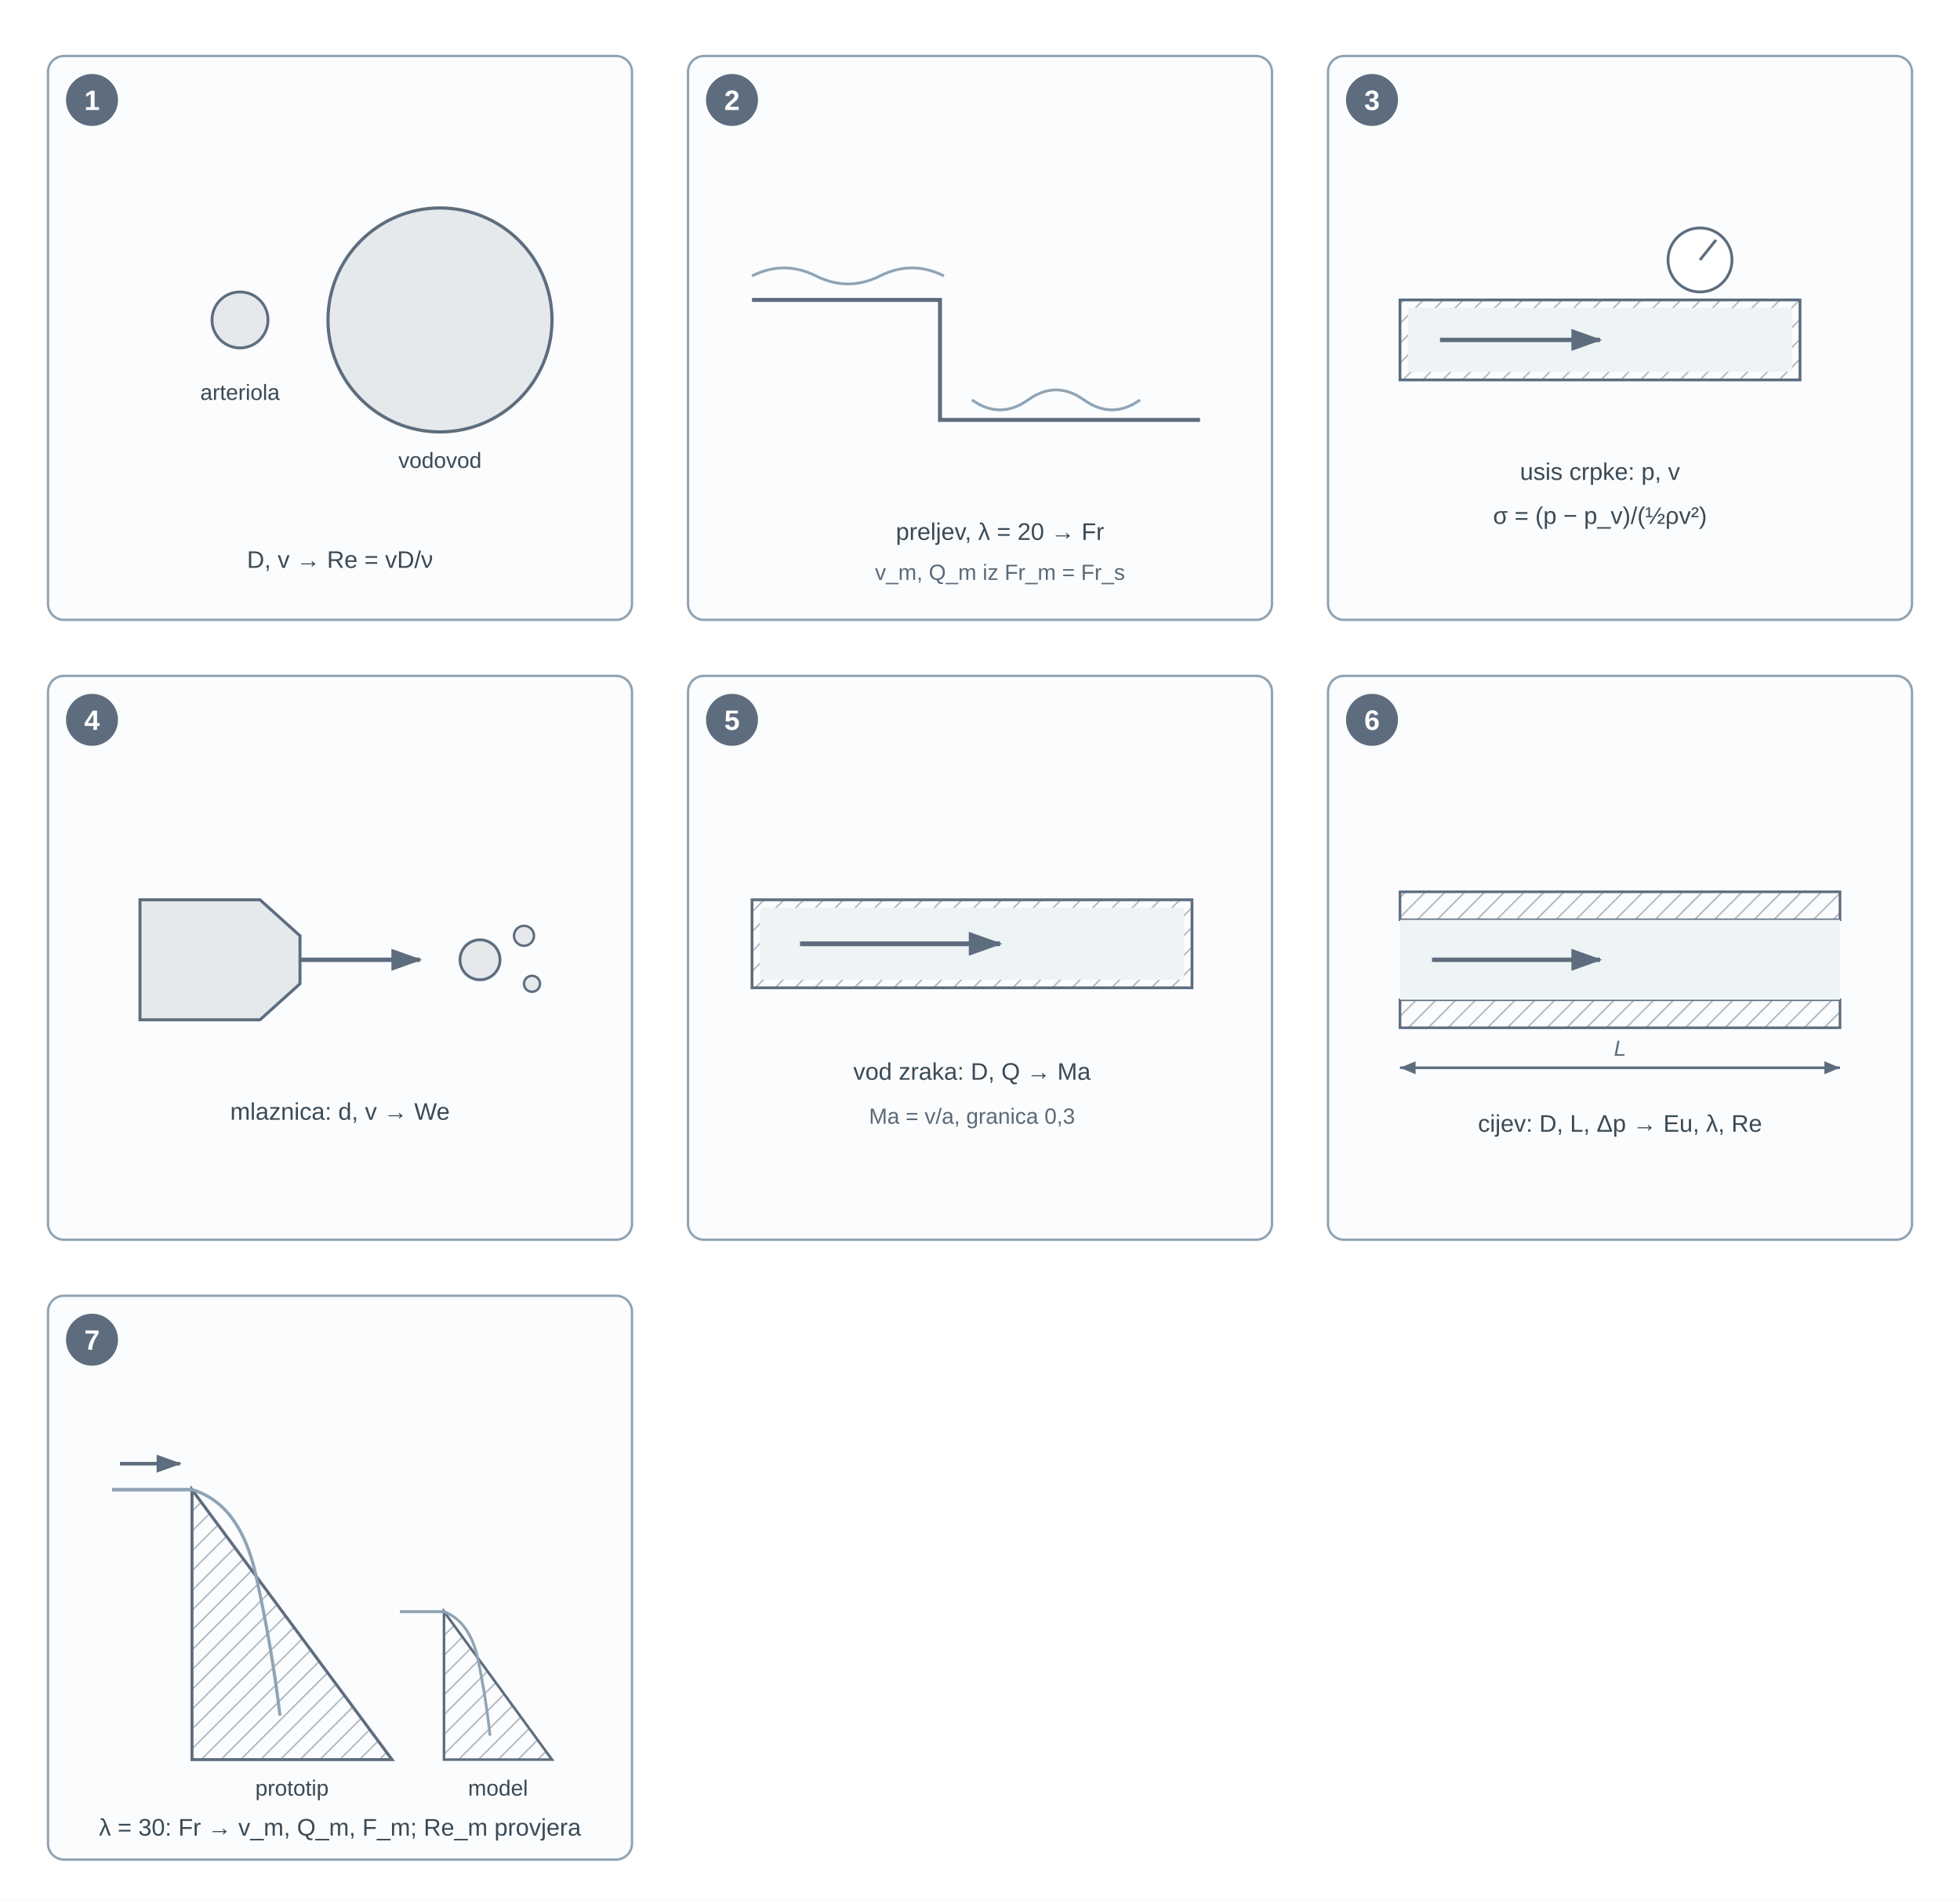
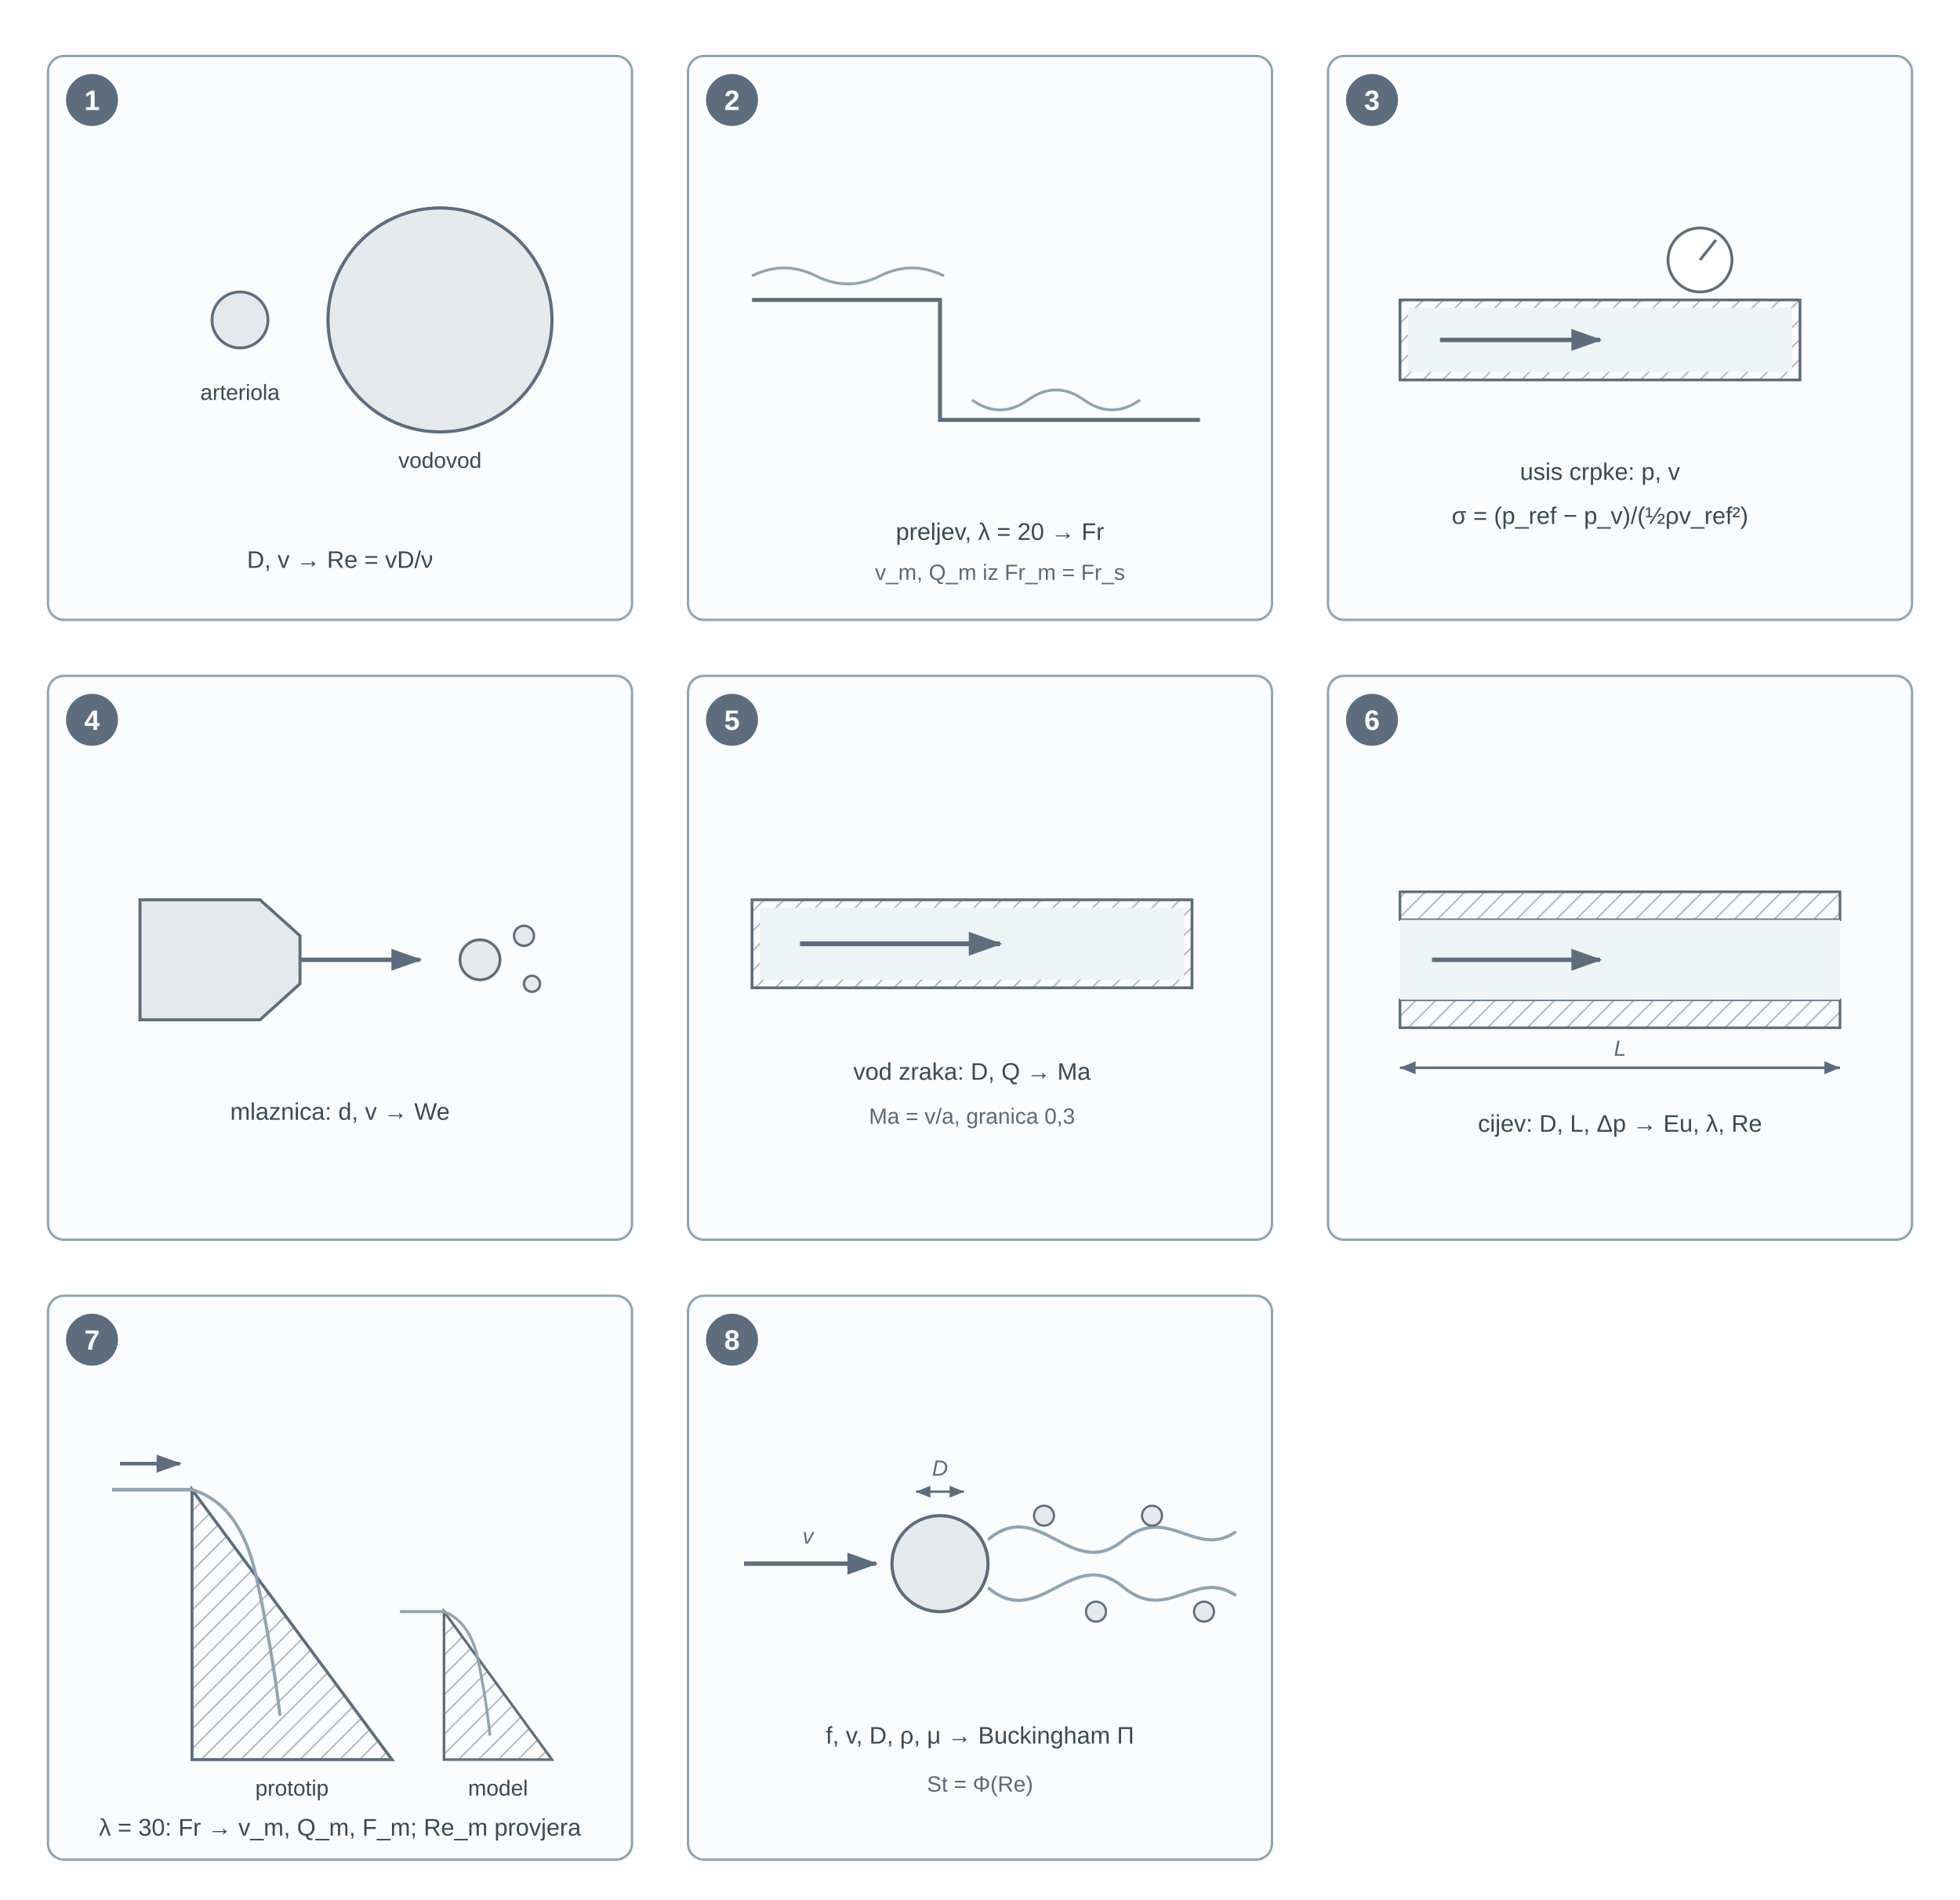
<svg xmlns="http://www.w3.org/2000/svg" viewBox="0 0 980 950" role="img" aria-labelledby="u14vs_title u14vs_desc" preserveAspectRatio="xMidYMid meet" style="display:block;width:100%;max-width:980px;height:auto;">
  <defs>
    <marker id="u14vs_aG" markerWidth="7" markerHeight="5" refX="6.5" refY="2.5" orient="auto">
      <path d="M0,0 L0,5 L7,2.5 z" fill="#5d6d7e" />
    </marker>
    <marker id="u14vs_aDim" markerWidth="6" markerHeight="5" refX="6" refY="2.5" orient="auto">
      <path d="M0,0 L0,5 L6,2.5 z" fill="#5d6d7e" />
    </marker>
    <marker id="u14vs_aDimR" markerWidth="6" markerHeight="5" refX="6" refY="2.5" orient="auto-start-reverse">
      <path d="M0,0 L0,5 L6,2.5 z" fill="#5d6d7e" />
    </marker>
    <pattern id="u14vs_hatch" width="7" height="7" patternUnits="userSpaceOnUse" patternTransform="rotate(45)">
      <line x1="0" y1="0" x2="0" y2="7" stroke="#aab4bc" stroke-width="1.4" />
    </pattern>
  </defs>
  <rect width="980" height="950" fill="#ffffff" />
  <rect x="24" y="28" width="292" height="282" rx="8" fill="#fbfcfd" stroke="#90a4b4" stroke-width="1.2" />
  <circle cx="46" cy="50" r="13" fill="#5d6d7e" />
  <text x="46" y="55" font-family="'Segoe UI',Arial,sans-serif" font-size="14" font-weight="700" text-anchor="middle" fill="#ffffff">1</text>
  <circle cx="120" cy="160" r="14" fill="#e5e9ec" stroke="#5d6d7e" stroke-width="1.4" />
  <circle cx="220" cy="160" r="56" fill="#e5e9ec" stroke="#5d6d7e" stroke-width="1.6" />
  <text x="120" y="200" font-family="'Segoe UI',Arial,sans-serif" font-size="11" text-anchor="middle" fill="#3a4a56">arteriola</text>
  <text x="220" y="234" font-family="'Segoe UI',Arial,sans-serif" font-size="11" text-anchor="middle" fill="#3a4a56">vodovod</text>
  <text x="170" y="284" font-family="'Segoe UI',Arial,sans-serif" font-size="12" text-anchor="middle" fill="#3a4a56">D, v → Re = vD/ν</text>
  <rect x="344" y="28" width="292" height="282" rx="8" fill="#fbfcfd" stroke="#90a4b4" stroke-width="1.2" />
  <circle cx="366" cy="50" r="13" fill="#5d6d7e" />
  <text x="366" y="55" font-family="'Segoe UI',Arial,sans-serif" font-size="14" font-weight="700" text-anchor="middle" fill="#ffffff">2</text>
  <path d="M376,150 L470,150 L470,210 L600,210" fill="none" stroke="#5d6d7e" stroke-width="2" />
  <path d="M376,138 q16,-8 32,0 t32,0 t32,0" fill="none" stroke="#90a4b4" stroke-width="1.4" />
  <path d="M486,200 q14,10 28,0 t28,0 t28,0" fill="none" stroke="#90a4b4" stroke-width="1.4" />
  <text x="500" y="270" font-family="'Segoe UI',Arial,sans-serif" font-size="12" text-anchor="middle" fill="#3a4a56">preljev, λ = 20 → Fr</text>
  <text x="500" y="290" font-family="'Segoe UI',Arial,sans-serif" font-size="11" text-anchor="middle" fill="#5a6a78">v_m, Q_m iz Fr_m = Fr_s</text>
  <rect x="664" y="28" width="292" height="282" rx="8" fill="#fbfcfd" stroke="#90a4b4" stroke-width="1.2" />
  <circle cx="686" cy="50" r="13" fill="#5d6d7e" />
  <text x="686" y="55" font-family="'Segoe UI',Arial,sans-serif" font-size="14" font-weight="700" text-anchor="middle" fill="#ffffff">3</text>
  <rect x="700" y="150" width="200" height="40" fill="url(#u14vs_hatch)" stroke="#5d6d7e" stroke-width="1.4" />
  <rect x="704" y="154" width="192" height="32" fill="#eef3f6" />
  <line x1="720" y1="170" x2="800" y2="170" stroke="#5d6d7e" stroke-width="2.2" marker-end="url(#u14vs_aG)" />
  <circle cx="850" cy="130" r="16" fill="#ffffff" stroke="#5d6d7e" stroke-width="1.4" />
  <line x1="850" y1="130" x2="858" y2="120" stroke="#5d6d7e" stroke-width="1.4" />
  <text x="800" y="240" font-family="'Segoe UI',Arial,sans-serif" font-size="12" text-anchor="middle" fill="#3a4a56">usis crpke: p, v</text>
-   <text x="800" y="262" font-family="'Segoe UI',Arial,sans-serif" font-size="12" text-anchor="middle" fill="#3a4a56">σ = (p − p_v)/(½ρv²)</text>
+   <text x="800" y="262" font-family="'Segoe UI',Arial,sans-serif" font-size="12" text-anchor="middle" fill="#3a4a56">σ = (p_ref − p_v)/(½ρv_ref²)</text>
  <rect x="24" y="338" width="292" height="282" rx="8" fill="#fbfcfd" stroke="#90a4b4" stroke-width="1.2" />
  <circle cx="46" cy="360" r="13" fill="#5d6d7e" />
  <text x="46" y="365" font-family="'Segoe UI',Arial,sans-serif" font-size="14" font-weight="700" text-anchor="middle" fill="#ffffff">4</text>
  <path d="M70,450 L130,450 L150,468 L150,492 L130,510 L70,510 Z" fill="#e5e9ec" stroke="#5d6d7e" stroke-width="1.5" />
  <line x1="150" y1="480" x2="210" y2="480" stroke="#5d6d7e" stroke-width="2.2" marker-end="url(#u14vs_aG)" />
  <circle cx="240" cy="480" r="10" fill="#e5e9ec" stroke="#5d6d7e" stroke-width="1.4" />
  <circle cx="262" cy="468" r="5" fill="#e5e9ec" stroke="#5d6d7e" stroke-width="1.2" />
  <circle cx="266" cy="492" r="4" fill="#e5e9ec" stroke="#5d6d7e" stroke-width="1.2" />
  <text x="170" y="560" font-family="'Segoe UI',Arial,sans-serif" font-size="12" text-anchor="middle" fill="#3a4a56">mlaznica: d, v → We</text>
  <rect x="344" y="338" width="292" height="282" rx="8" fill="#fbfcfd" stroke="#90a4b4" stroke-width="1.2" />
  <circle cx="366" cy="360" r="13" fill="#5d6d7e" />
  <text x="366" y="365" font-family="'Segoe UI',Arial,sans-serif" font-size="14" font-weight="700" text-anchor="middle" fill="#ffffff">5</text>
  <rect x="376" y="450" width="220" height="44" fill="url(#u14vs_hatch)" stroke="#5d6d7e" stroke-width="1.4" />
  <rect x="380" y="454" width="212" height="36" fill="#eef3f6" />
  <line x1="400" y1="472" x2="500" y2="472" stroke="#5d6d7e" stroke-width="2.4" marker-end="url(#u14vs_aG)" />
  <text x="486" y="540" font-family="'Segoe UI',Arial,sans-serif" font-size="12" text-anchor="middle" fill="#3a4a56">vod zraka: D, Q → Ma</text>
  <text x="486" y="562" font-family="'Segoe UI',Arial,sans-serif" font-size="11" text-anchor="middle" fill="#5a6a78">Ma = v/a, granica 0,3</text>
  <rect x="664" y="338" width="292" height="282" rx="8" fill="#fbfcfd" stroke="#90a4b4" stroke-width="1.2" />
  <circle cx="686" cy="360" r="13" fill="#5d6d7e" />
  <text x="686" y="365" font-family="'Segoe UI',Arial,sans-serif" font-size="14" font-weight="700" text-anchor="middle" fill="#ffffff">6</text>
  <rect x="700" y="446" width="220" height="14" fill="url(#u14vs_hatch)" stroke="#5d6d7e" stroke-width="1.3" />
  <rect x="700" y="500" width="220" height="14" fill="url(#u14vs_hatch)" stroke="#5d6d7e" stroke-width="1.3" />
  <rect x="700" y="460" width="220" height="40" fill="#eef3f6" />
  <line x1="716" y1="480" x2="800" y2="480" stroke="#5d6d7e" stroke-width="2.2" marker-end="url(#u14vs_aG)" />
  <line x1="700" y1="534" x2="920" y2="534" stroke="#5d6d7e" stroke-width="1.3" marker-start="url(#u14vs_aDimR)" marker-end="url(#u14vs_aDim)" />
  <text x="810" y="528" font-family="'Segoe UI',Arial,sans-serif" font-size="11" font-style="italic" text-anchor="middle" fill="#5d6d7e">L</text>
  <text x="810" y="566" font-family="'Segoe UI',Arial,sans-serif" font-size="12" text-anchor="middle" fill="#3a4a56">cijev: D, L, Δp → Eu, λ, Re</text>
  <rect x="24" y="648" width="292" height="282" rx="8" fill="#fbfcfd" stroke="#90a4b4" stroke-width="1.2" />
  <circle cx="46" cy="670" r="13" fill="#5d6d7e" />
  <text x="46" y="675" font-family="'Segoe UI',Arial,sans-serif" font-size="14" font-weight="700" text-anchor="middle" fill="#ffffff">7</text>
  <path d="M96,745 L96,880 L196,880 Z" fill="url(#u14vs_hatch)" stroke="#5d6d7e" stroke-width="1.5" />
  <line x1="56" y1="745" x2="96" y2="745" stroke="#90a4b4" stroke-width="1.8" />
  <line x1="60" y1="732" x2="90" y2="732" stroke="#5d6d7e" stroke-width="1.8" marker-end="url(#u14vs_aG)" />
  <path d="M96,745 Q120,752 128,788 T140,858" fill="none" stroke="#90a4b4" stroke-width="1.6" />
  <text x="146" y="898" font-family="'Segoe UI',Arial,sans-serif" font-size="11" text-anchor="middle" fill="#3a4a56">prototip</text>
  <path d="M222,806 L222,880 L276,880 Z" fill="url(#u14vs_hatch)" stroke="#5d6d7e" stroke-width="1.3" />
  <line x1="200" y1="806" x2="222" y2="806" stroke="#90a4b4" stroke-width="1.5" />
  <path d="M222,806 Q235,811 239,830 T245,868" fill="none" stroke="#90a4b4" stroke-width="1.4" />
  <text x="249" y="898" font-family="'Segoe UI',Arial,sans-serif" font-size="11" text-anchor="middle" fill="#3a4a56">model</text>
  <text x="170" y="918" font-family="'Segoe UI',Arial,sans-serif" font-size="12" text-anchor="middle" fill="#3a4a56">λ = 30: Fr → v_m, Q_m, F_m; Re_m provjera</text>
+   <rect x="344" y="648" width="292" height="282" rx="8" fill="#fbfcfd" stroke="#90a4b4" stroke-width="1.2" />
+   <circle cx="366" cy="670" r="13" fill="#5d6d7e" />
+   <text x="366" y="675" font-family="'Segoe UI',Arial,sans-serif" font-size="14" font-weight="700" text-anchor="middle" fill="#ffffff">8</text>
+   <line x1="372" y1="782" x2="438" y2="782" stroke="#5d6d7e" stroke-width="2.2" marker-end="url(#u14vs_aG)" />
+   <circle cx="470" cy="782" r="24" fill="#e5e9ec" stroke="#5d6d7e" stroke-width="1.6" />
+   <path d="M494,770 C520,748 536,792 562,770 C584,752 598,780 618,766" fill="none" stroke="#90a4b4" stroke-width="1.6" />
+   <path d="M494,794 C520,816 536,772 562,794 C584,812 598,784 618,798" fill="none" stroke="#90a4b4" stroke-width="1.6" />
+   <circle cx="522" cy="758" r="5" fill="#e5e9ec" stroke="#5d6d7e" stroke-width="1.1" />
+   <circle cx="548" cy="806" r="5" fill="#e5e9ec" stroke="#5d6d7e" stroke-width="1.1" />
+   <circle cx="576" cy="758" r="5" fill="#e5e9ec" stroke="#5d6d7e" stroke-width="1.1" />
+   <circle cx="602" cy="806" r="5" fill="#e5e9ec" stroke="#5d6d7e" stroke-width="1.1" />
+   <line x1="458" y1="746" x2="482" y2="746" stroke="#5d6d7e" stroke-width="1.2" marker-start="url(#u14vs_aDimR)" marker-end="url(#u14vs_aDim)" />
+   <text x="470" y="738" font-family="'Segoe UI',Arial,sans-serif" font-size="11" font-style="italic" text-anchor="middle" fill="#5d6d7e">D</text>
+   <text x="404" y="772" font-family="'Segoe UI',Arial,sans-serif" font-size="11" font-style="italic" text-anchor="middle" fill="#5d6d7e">v</text>
+   <text x="490" y="872" font-family="'Segoe UI',Arial,sans-serif" font-size="12" text-anchor="middle" fill="#3a4a56">f, v, D, ρ, μ → Buckingham Π</text>
+   <text x="490" y="896" font-family="'Segoe UI',Arial,sans-serif" font-size="11" text-anchor="middle" fill="#5a6a78">St = Φ(Re)</text>
</svg>
